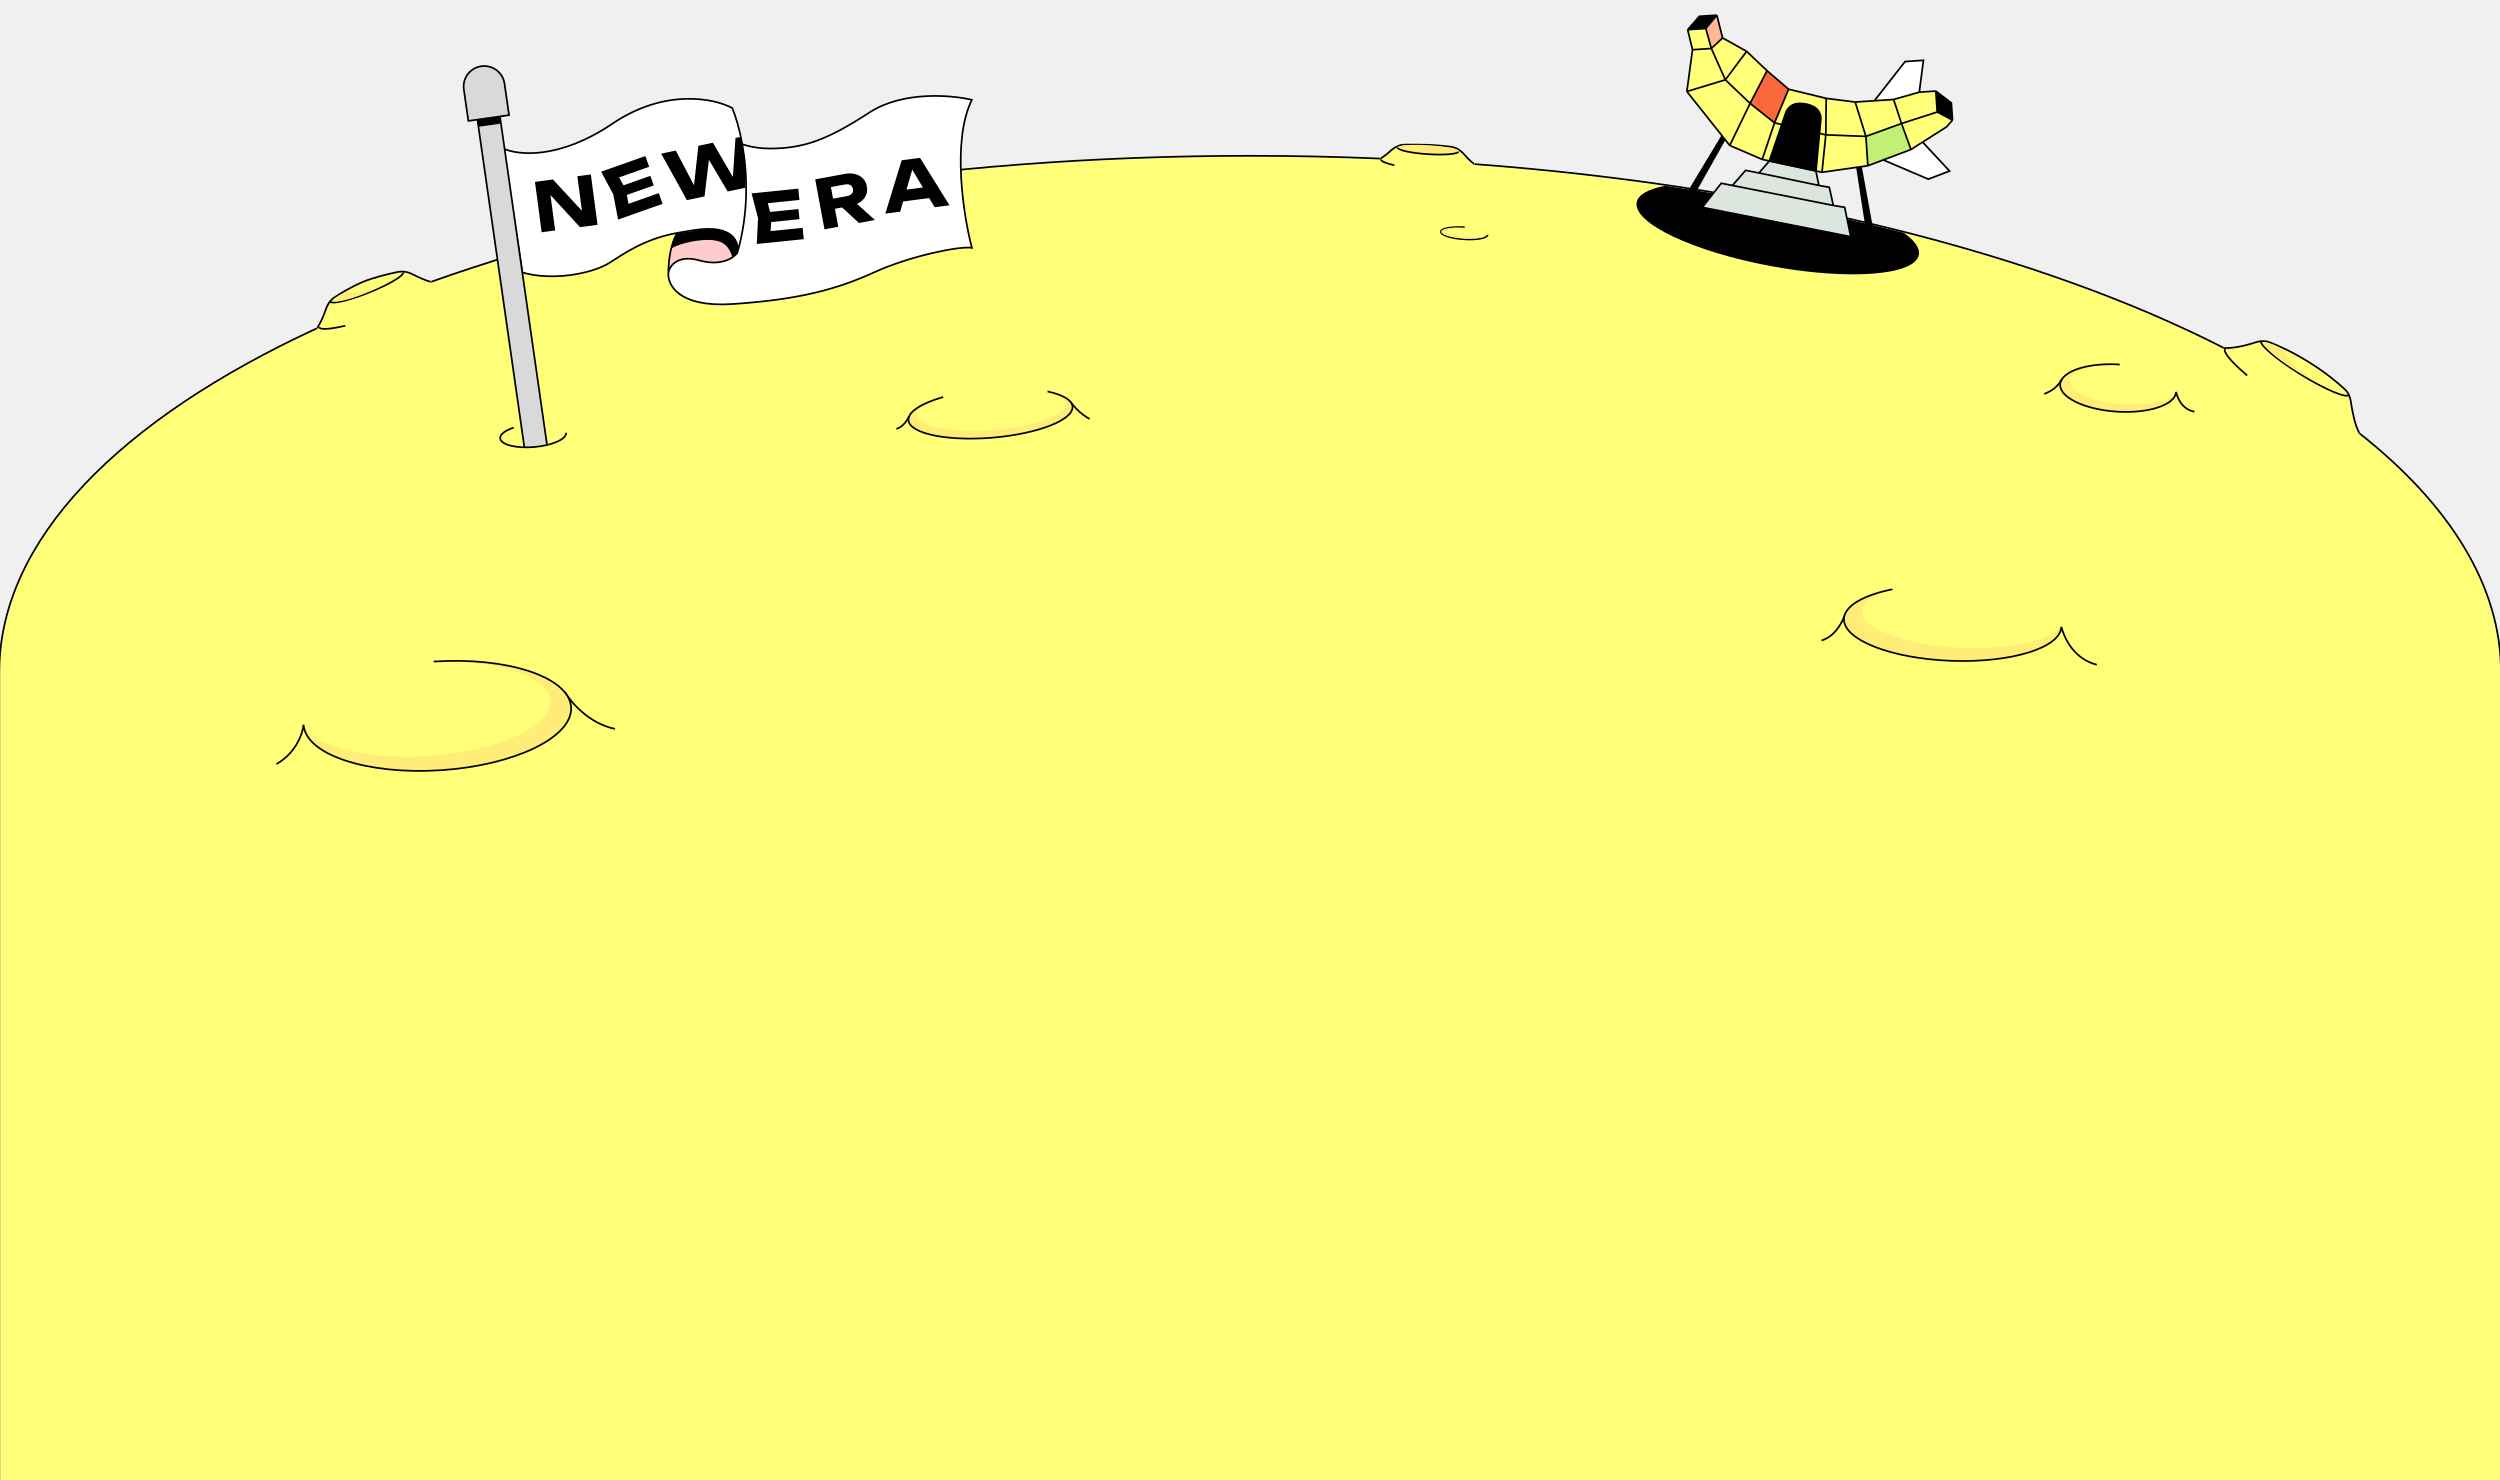
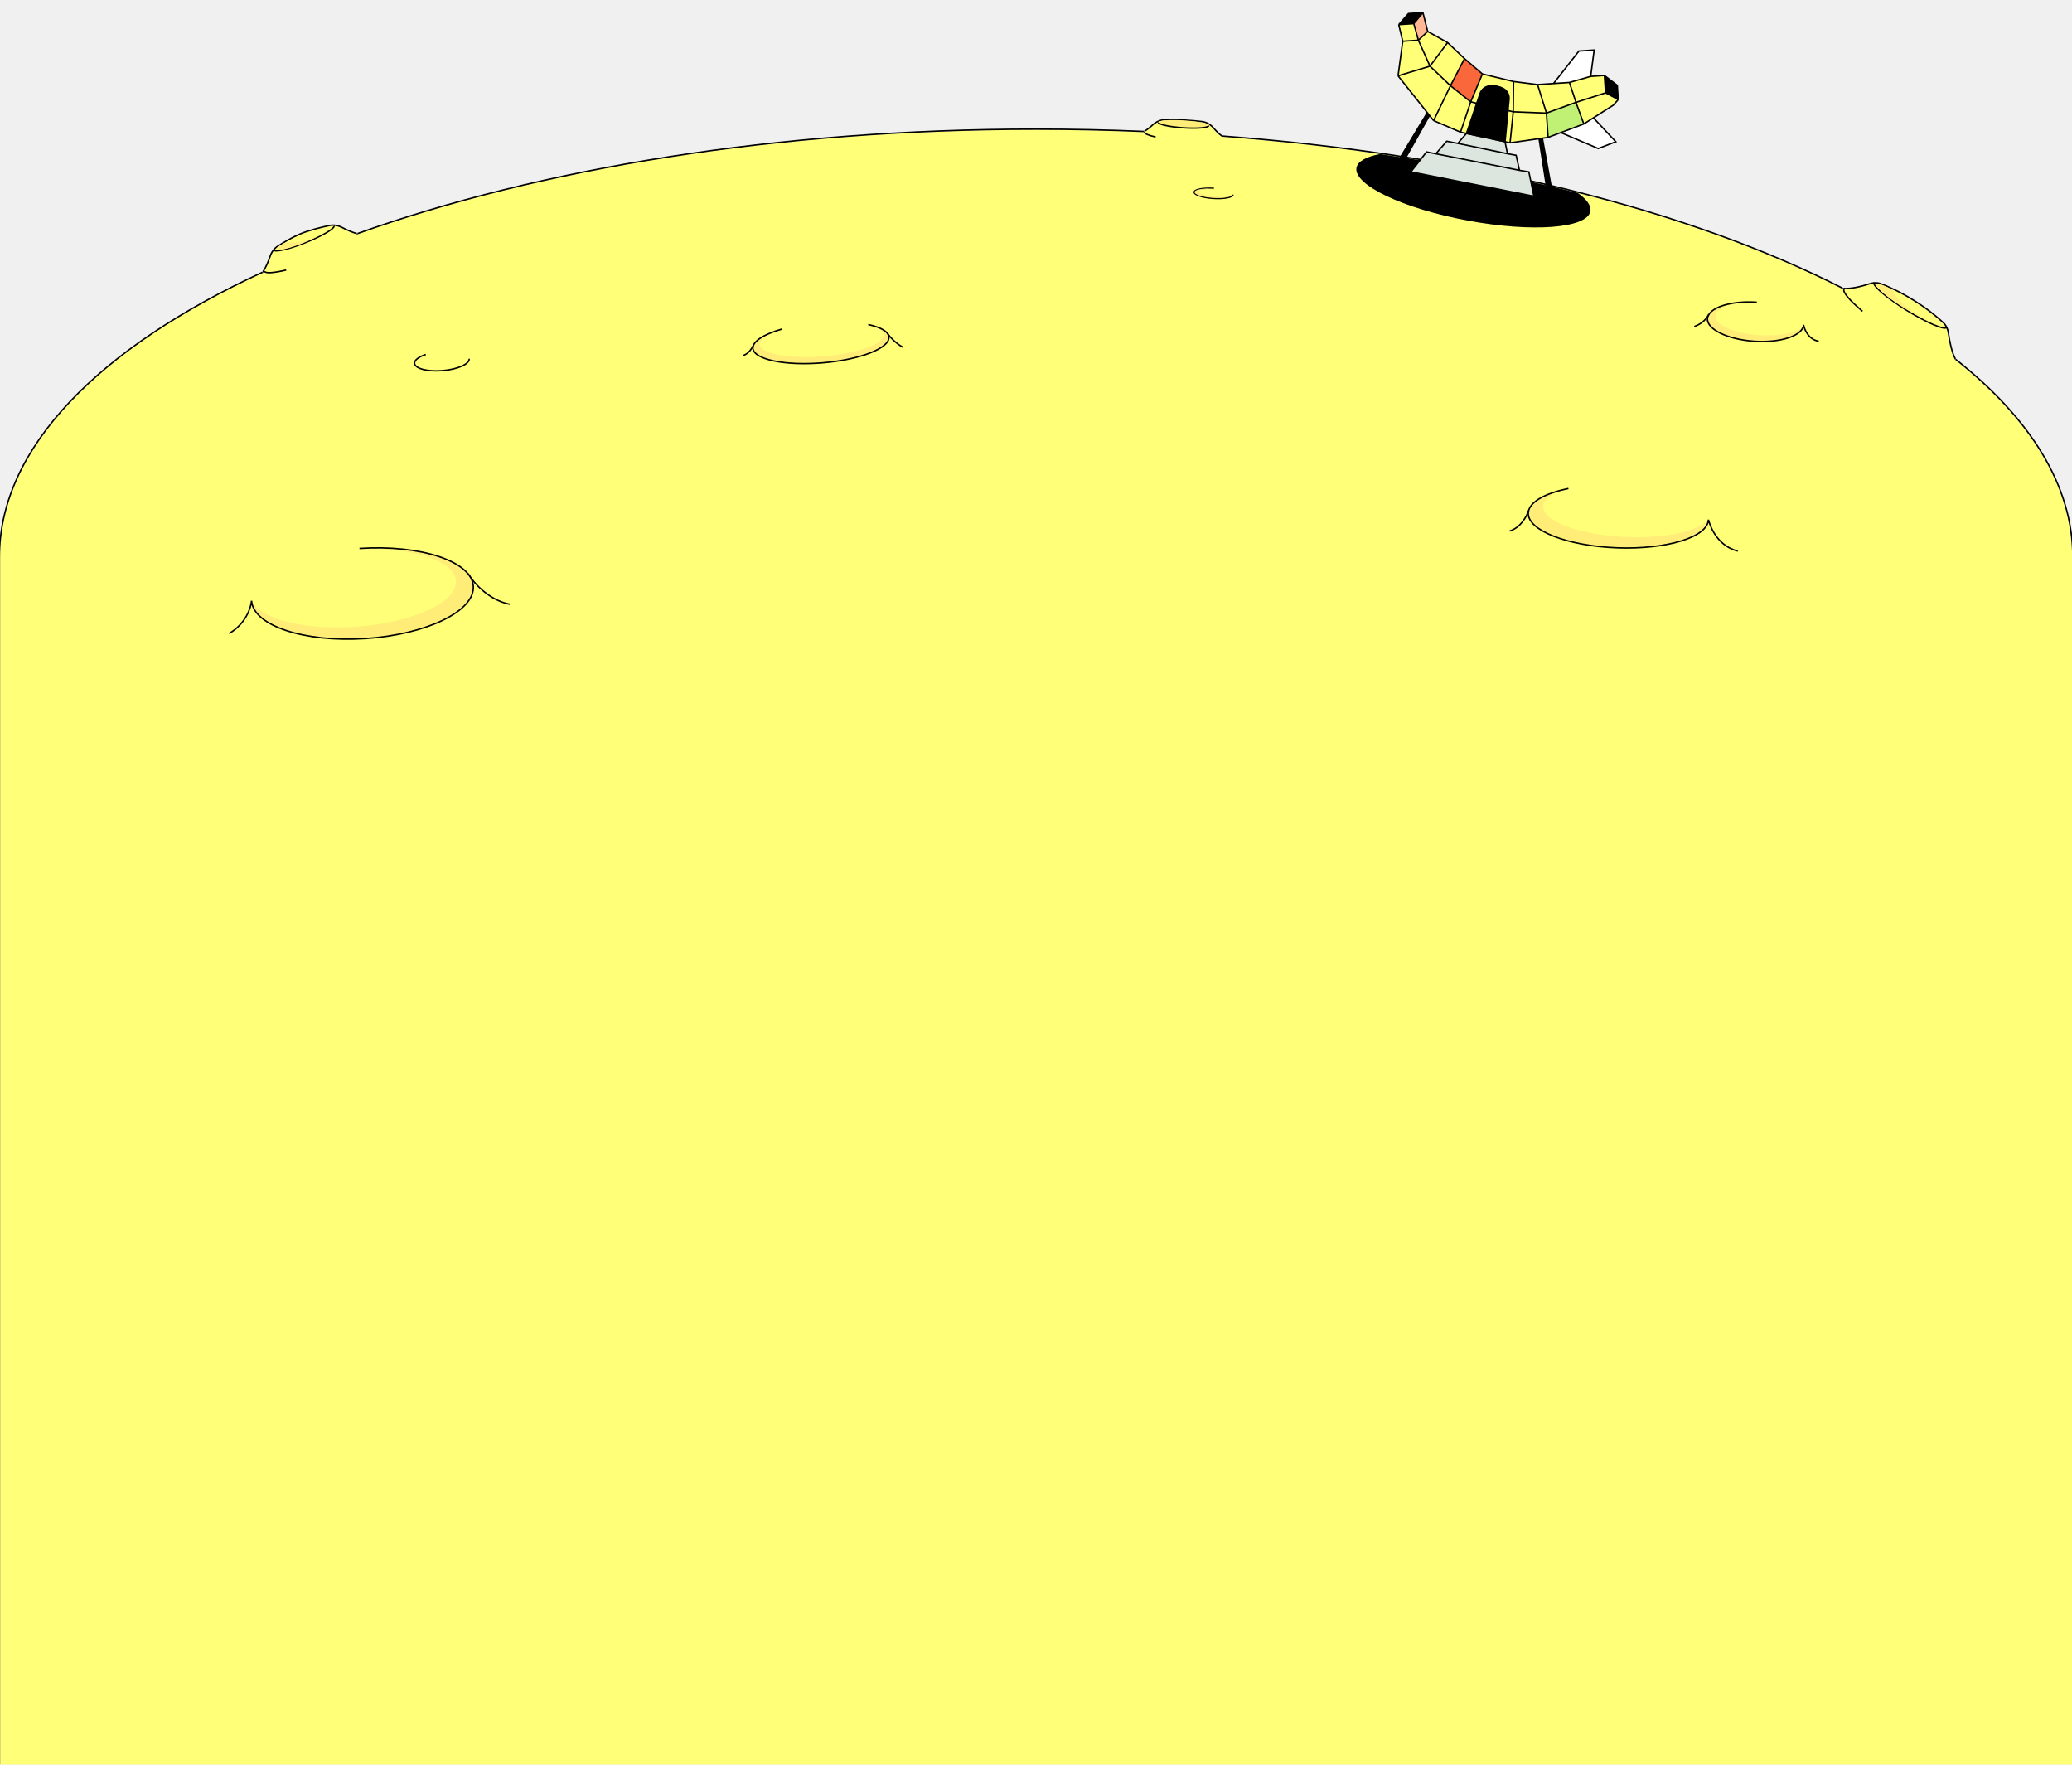
- <svg xmlns="http://www.w3.org/2000/svg" width="1440" height="852" fill="none" viewBox="0 0 1440 852">
-   <mask id="a" width="1442" height="2068" x="-.922" y="82.649" fill="#000" maskUnits="userSpaceOnUse">
-     <path fill="#fff" d="M-.922 82.649h1442v2068h-1442z" />
-     <path fill-rule="evenodd" d="M809.477 83.692c3.182-.075 7.749-.077 13.273.209 5.443.281 9.747.717 12.71 1.085 3.008.375 5.641 2.064 7.627 4.354 1.735 2 3.977 4.332 6.004 5.662C1022.6 107.948 1174.47 146.538 1280.8 200.91c6.17.431 13.97-1.731 18.54-3.246 2.51-.832 5.21-.996 7.69-.065 4.45 1.674 12.47 5.123 22.47 11.319 10.23 6.341 17.21 12.341 20.79 15.707 1.87 1.763 2.93 4.169 3.29 6.715.74 5.095 2.34 13.888 5.08 18.571 52.01 41.063 81.42 87.765 81.42 137.301V2149.15H.078V387.212c0-75.947 69.124-145.234 182.837-197.745 2.388-3.429 4.177-7.957 5.271-11.208.894-2.658 2.482-5.066 4.826-6.606 3.588-2.357 9.438-5.935 15.488-8.525 6.534-2.797 15.482-4.892 20.717-5.977 2.774-.574 5.631-.032 8.151 1.262 3.006 1.545 7.266 3.536 10.883 4.48 126.363-45.254 291.339-72.646 471.827-72.646 25.376 0 50.445.542 75.143 1.599 2.107-1.154 4.18-2.849 5.83-4.38 2.333-2.162 5.245-3.7 8.426-3.774" clip-rule="evenodd" />
-   </mask>
-   <path fill="#ffff78" fill-rule="evenodd" d="M809.477 83.692c3.182-.075 7.749-.077 13.273.209 5.443.281 9.747.717 12.71 1.085 3.008.375 5.641 2.064 7.627 4.354 1.735 2 3.977 4.332 6.004 5.662C1022.6 107.948 1174.47 146.538 1280.8 200.91c6.17.431 13.97-1.731 18.54-3.246 2.51-.832 5.21-.996 7.69-.065 4.45 1.674 12.47 5.123 22.47 11.319 10.23 6.341 17.21 12.341 20.79 15.707 1.87 1.763 2.93 4.169 3.29 6.715.74 5.095 2.34 13.888 5.08 18.571 52.01 41.063 81.42 87.765 81.42 137.301V2149.15H.078V387.212c0-75.947 69.124-145.234 182.837-197.745 2.388-3.429 4.177-7.957 5.271-11.208.894-2.658 2.482-5.066 4.826-6.606 3.588-2.357 9.438-5.935 15.488-8.525 6.534-2.797 15.482-4.892 20.717-5.977 2.774-.574 5.631-.032 8.151 1.262 3.006 1.545 7.266 3.536 10.883 4.48 126.363-45.254 291.339-72.646 471.827-72.646 25.376 0 50.445.542 75.143 1.599 2.107-1.154 4.18-2.849 5.83-4.38 2.333-2.162 5.245-3.7 8.426-3.774" clip-rule="evenodd" />
-   <path fill="#000" fill-rule="evenodd" d="m809.477 83.692-.024-1zm13.273.209.052-1zm12.71 1.085.123-.992zm7.627 4.354-.756.655zm6.004 5.662-.549.836.216.142.258.02zM1280.8 200.91l-.46.891.18.093.21.014zm18.54-3.246.31.949zm7.69-.065.35-.936zm22.47 11.319.53-.85zm20.79 15.707.68-.728zm3.29 6.715.99-.143zm5.08 18.571-.86.506.1.163.14.116zm81.42 137.301h1zm0 1761.938v1h1v-1zm-1440.002 0h-1v1h1zm0-1761.938h-1zm182.837-197.745.419.908.247-.114.155-.223zm5.271-11.208-.948-.319zm4.826-6.606-.549-.835zm15.488-8.525-.394-.919zm20.717-5.977-.203-.979zm8.151 1.262.457-.889zm10.883 4.48-.253.967.299.078.291-.104zm546.97-71.047-.043.999.278.012.245-.134zm5.83-4.38-.68-.732zm8.426-3.774.023 1c3.161-.074 7.703-.077 13.198.207l.052-.999.052-.998a180 180 0 0 0-13.349-.21zm13.273.209-.052.998c5.418.28 9.698.714 12.638 1.08l.124-.993.123-.992c-2.984-.371-7.312-.809-12.781-1.092zm12.71 1.085-.124.993c2.707.337 5.129 1.865 6.995 4.016l.756-.655.755-.655c-2.106-2.429-4.949-4.279-8.259-4.69zm7.627 4.354-.756.655c1.742 2.008 4.061 4.432 6.211 5.843l.549-.836.548-.836c-1.902-1.248-4.068-3.489-5.797-5.481zm6.004 5.662-.075.997c173.414 12.94 325.144 51.508 431.324 105.802l.46-.891.45-.89c-106.48-54.451-258.49-93.062-432.085-106.015zM1280.8 200.91l-.07.998c6.39.446 14.35-1.778 18.92-3.295l-.31-.949-.32-.949c-4.56 1.513-12.19 3.614-18.15 3.198zm18.54-3.246.31.949c2.36-.78 4.81-.909 7.03-.078l.35-.936.35-.936c-2.74-1.031-5.69-.833-8.36.052zm7.69-.065-.35.936c4.4 1.654 12.36 5.076 22.29 11.233l.53-.85.53-.85c-10.07-6.234-18.14-9.711-22.65-11.405zm22.47 11.319-.53.85c10.17 6.3 17.09 12.256 20.63 15.585l.69-.728.68-.728c-3.62-3.404-10.64-9.447-20.94-15.829zm20.79 15.707-.69.728c1.68 1.577 2.65 3.759 3 6.129l.98-.142.99-.143c-.39-2.72-1.53-5.352-3.6-7.3zm3.29 6.715-.98.142c.36 2.565.95 6.072 1.8 9.535.84 3.442 1.95 6.928 3.4 9.4l.86-.506.87-.506c-1.3-2.211-2.36-5.463-3.19-8.862-.82-3.378-1.4-6.816-1.77-9.346zm5.08 18.571-.62.785c51.89 40.964 81.04 87.408 81.04 136.516h2c0-49.964-29.67-96.924-81.8-138.086zm81.42 137.301h-1V2149.15h2V387.212zm0 1761.938v-1H.078v2H1440.08zm-1440.002 0h1V387.212h-2V2149.15zm0-1761.938h1c0-37.649 17.13-73.724 48.504-106.975 31.379-33.256 76.968-63.64 133.752-89.862l-.419-.908-.419-.908c-56.929 26.289-102.758 56.804-134.37 90.306C16.512 312.371-.921 348.914-.921 387.212zm182.837-197.745.821.571c2.471-3.548 4.296-8.185 5.397-11.46l-.947-.319-.948-.319c-1.086 3.227-2.839 7.646-5.144 10.955zm5.271-11.208.947.319c.841-2.501 2.314-4.7 4.428-6.089l-.549-.836-.549-.835c-2.574 1.691-4.278 4.306-5.225 7.122zm4.826-6.606.549.836c3.568-2.344 9.361-5.885 15.333-8.442l-.394-.919-.394-.919c-6.129 2.624-12.035 6.238-15.643 8.609zm15.488-8.525.394.919c6.434-2.754 15.296-4.832 20.526-5.916l-.203-.98-.203-.979c-5.24 1.086-14.274 3.197-20.908 6.037zm20.717-5.977.203.98c2.514-.521 5.139-.037 7.491 1.172l.457-.89.457-.889c-2.687-1.381-5.777-1.98-8.811-1.352zm8.151 1.262-.457.89c3.017 1.55 7.358 3.584 11.087 4.557l.253-.967.253-.968c-3.506-.915-7.684-2.862-10.679-4.401zm10.883 4.48.337.941c126.235-45.208 291.094-72.587 471.49-72.587v-2c-180.58 0-345.674 27.405-472.164 72.704zm471.827-72.646v1c25.361 0 50.416.542 75.1 1.598l.043-1 .042-.998a1760 1760 0 0 0-75.185-1.6zm75.143 1.599.48.877c2.212-1.21 4.354-2.969 6.03-4.523l-.68-.733-.68-.733c-1.624 1.506-3.627 3.138-5.63 4.235zm5.83-4.38.68.734c2.212-2.052 4.902-3.442 7.769-3.509l-.023-1-.024-1c-3.494.082-6.629 1.768-9.082 4.043z" clip-rule="evenodd" mask="url(#a)" />
-   <ellipse cx="822.648" cy="86.131" fill="#ffed78" rx="18.015" ry="2.484" transform="rotate(3.472 822.648 86.131)" />
-   <path stroke="#000" d="M840.083 87.275c-.097 1.48-8.025 2.164-17.706 1.527-9.682-.638-17.451-2.355-17.354-3.835M795.395 91.727c-.076 1.147 2.891 2.385 7.752 3.461M1352.96 227.472c-1.32 2.137-13.72-3.131-27.7-11.767-13.97-8.636-24.23-17.369-22.91-19.506M1281.63 200.852c-1.3 1.925 3.83 7.88 12.74 15.404" />
-   <path fill="#ffef78" d="M1314.79 201.133c-4.39-2.464-7.52-3.576-9.54-3.993-1.3-.269-1.85.965-.98 1.968 9.98 11.511 33.91 23.595 45.23 28.429-23.04-10.101-31.84-20.552-33.73-25.23-.2-.486-.52-.918-.98-1.174" />
-   <path stroke="#000" d="M325.379 398.588c3.391 5.823 13.908 18.225 28.844 21.245M616.667 231.554c1.321 1.84 5.428 6.817 10.919 9.739m-103.914-1.487c-1.163 2.039-3.044 5.864-7.324 7.247" />
-   <path fill="#000" fill-rule="evenodd" d="M959.056 107.041c48.394 7.019 94.424 16.111 137.454 27.017 6.26 4.436 9.49 8.831 8.77 12.741-2.22 11.919-40.41 14.814-85.29 6.465-44.89-8.349-79.481-24.78-77.264-36.7.837-4.502 6.807-7.716 16.33-9.523" clip-rule="evenodd" />
-   <path fill="#ffed78" d="M1084.78 340.928c-7.16 2.682-11.64 6.193-12.23 10.216-1.49 10.316 23.26 20.096 55.28 21.842 28.66 1.564 53.43-3.838 59.39-12.384.04.572.03 1.147-.05 1.724-1.72 11.838-30.98 19.914-65.36 18.039s-60.85-12.992-59.14-24.831c.9-6.195 9.34-11.359 22.11-14.606" />
-   <path stroke="#000" d="M1090.01 339.433c-16.59 3.335-27.62 9.547-27.89 17.035-.45 12.071 27.22 22.887 61.8 24.157 34.57 1.271 62.96-7.485 63.4-19.556 1.84 6.974 7.57 18.626 20.44 21.806" />
-   <path stroke="#000" d="M1062.34 354.704c-1.17 3.786-5.44 11.929-13.12 14.219" />
-   <path fill="#ffed78" fill-rule="evenodd" d="M328.659 406.608c-1.751-15.603-32.241-26.285-70.071-25.398 31.96.349 56.749 9.21 58.175 21.927 1.661 14.802-28.957 29.223-68.386 32.211-35.56 2.694-66.142-4.832-73.021-17.192l.007.068c1.903 16.959 37.762 28.107 80.093 24.899s75.105-19.556 73.203-36.515" clip-rule="evenodd" />
-   <path stroke="#000" d="M249.843 381.051c42.557-2.79 77.975 8.959 79.108 26.243 1.134 17.285-32.446 33.559-75.003 36.35-42.557 2.79-77.975-8.959-79.109-26.243-.396 4.805-4.075 16.077-15.616 22.725" />
-   <path fill="#ffed78" d="M1206.16 210.909c-7.98 1.558-13.39 4.56-13.85 8.332-.78 6.325 12.68 12.419 30.05 13.609 13.69.938 25.74-1.455 30.59-5.611-2.36 6.595-17.47 10.856-35.08 9.65-18.65-1.278-33.05-8.198-32.16-15.458.63-5.198 8.93-9.16 20.45-10.522" />
-   <path stroke="#000" d="M1220.95 209.974c-18.45-1.21-33.8 3.882-34.29 11.373s14.06 14.545 32.51 15.754c18.44 1.21 33.79-3.882 34.28-11.373.59 3.311 3.51 10.222 10.53 11.373" />
-   <path stroke="#000" d="M1187.65 218.433c-2.79 4.712-5.69 6.709-10.15 8.439M856.882 135.235c-.125 1.914-6.255 3.07-13.69 2.582-7.435-.487-13.361-2.434-13.235-4.348.125-1.914 6.255-3.07 13.69-2.583" />
-   <path fill="#ffed78" fill-rule="evenodd" d="M608.389 227.39c3.191 1.284 5.179 2.873 5.588 4.707 1.418 6.358-16.669 13.234-40.399 15.358-23.729 2.125-44.115-1.307-45.534-7.664-.837-3.754 5.125-7.689 15.034-10.719-12.568 3.59-20.319 8.624-19.238 13.471 1.68 7.529 24.037 11.752 49.937 9.434 25.901-2.319 45.536-10.302 43.857-17.831-.612-2.744-3.971-5.047-9.245-6.756M830.206 133.284c.493-1.746 6.777-2.722 14.038-2.18 1.399.105 2.732.258 3.969.45a50 50 0 0 0-2.287-.223c-6.519-.487-12.14.311-12.556 1.781-.414 1.471 4.535 3.058 11.054 3.545 5.42.405 10.218-.08 11.921-1.1-1.107 1.55-7.064 2.381-13.884 1.872-7.26-.542-12.747-2.398-12.255-4.145" clip-rule="evenodd" />
-   <path stroke="#000" d="M543.287 228.678c-12.447 3.567-20.423 8.535-20.018 13.383.645 7.723 22.321 12.216 48.413 10.036 26.093-2.181 46.722-10.21 46.077-17.933-.319-3.816-5.772-6.843-14.354-8.667" />
-   <path fill="#dce6de" d="m1013.15 99.635 6.03-6.915 26.8 5.764 1.69 8.313 6.02 1.099 2.31 10.439 6.54 1.093 3.5 16.923-85.513-16.921 10.918-13.87 6.424 1.271 7.621-8.71z" />
-   <path fill="#000" d="m1069 95.564 3.23-.583 7.03 38.603-4.52-.911zM994.766 78.951l-2.546-2.079-22.964 38.114 4.679.961z" />
-   <path fill="#ffff78" d="m992.203 21.838 13.847 7.73 11.76 11.17 12.43 10.653 21.65 5.26 16.7 2.121 11.07-.736 17.68-22.589 10.57-.703-2.41 18.341 9.54-.635 8.94 6.845.66 9.889-3.38 3.86-13.85 8.82 15.54 16.64-12.23 4.686-25.97-11.065-8.87 3.331-26.41 3.778-3.51-.754-26.79-5.764-4.13-.887-18.715-8.047L971.632 52.7l3.248-24.053-2.788-11.531 6.759-7.722 10.056-.669z" />
-   <path fill="#fff" d="m1084.76 92.128 15.96-5.997 6.7-4.263 15.54 16.64-12.23 4.685zM1090.7 56.902l-11.06.736 17.68-22.59 10.57-.703-2.42 18.342z" />
-   <path fill="#000" d="m972.097 17.118 10.458-.696 6.356-7.695-10.055.669zM1123.98 59.298l-8.93-6.845.8 12.067 8.79 4.667z" />
-   <path fill="#fa673a" d="m1030.24 51.395-12.42-10.653-9.77 18.83 14.07 11.185z" />
-   <path fill="#ffb195" fill-opacity=".91" d="m991.99 21.884-3.006-12.56-6.367 7.645 3.094 10.65z" />
-   <path fill="#c1f174" d="m1095.28 71.141-20.51 7.425 1.12 16.894 8.87-3.331 15.96-5.997z" />
-   <path stroke="#000" d="m974.88 28.647 10.86-.723m-10.86.723L971.632 52.7m3.248-24.053-2.788-11.531m13.648 10.808 6.463-6.086m-6.463 6.086 8.069 18.048m-8.069-18.048-3.19-11.504m9.653 5.418 13.847 7.73m-13.847-7.73-3.296-13.113m17.143 20.843 11.76 11.17m-11.76-11.17-12.241 16.404m24.001-5.233 12.43 10.652m-12.43-10.652-9.76 18.83m22.19-8.178 21.65 5.26m-21.65-5.26-8.12 19.362m29.77-14.101 16.7 2.12m-16.7-2.12-.22 21.023m16.92-18.903 6.17 19.79m-6.17-19.79 11.07-.736m11.06-.736 4.55 13.838m-4.55-13.838-11.06.736m11.06-.736 14.78-4.215m9.54-.635 8.94 6.845.66 9.889m-9.6-16.734.8 12.067m-.8-12.067-9.54.635m19.14 16.099-3.38 3.86-13.85 8.82m17.23-12.68-8.8-4.667m-15.12 21.611-5.45-14.99m5.45 14.99-15.97 5.997m15.97-5.997 6.69-4.264m-31.53 13.592-26.41 3.778m26.41-3.778-1.12-16.893m1.12 16.893 8.87-3.33m-35.28 7.108 2.2-21.56m-2.2 21.56-3.51-.754m-30.92-6.651-18.715-8.047m18.715 8.047 7.08-21.076m-7.08 21.076 4.13.887m-22.845-8.934L971.632 52.7m24.693 31.081 11.725-24.212m-36.418-6.87 22.177-6.727m0 0 14.241 13.597m0 0 14.07 11.184m0 0 29.55 6.922m0 0 23.09.888m0 0 20.51-7.425m0 0 20.57-6.621M982.55 16.42l-10.458.696m10.458-.696 6.357-7.695m-16.815 8.391 6.759-7.722 10.056-.669m90.753 49.311 17.68-22.589 10.57-.703-2.41 18.341m-20.75 39.04 25.97 11.065 12.23-4.686-15.54-16.64m-88.24 10.852-6.03 6.915m6.03-6.915 26.79 5.764m-32.82 1.151 34.52 7.163m-34.52-7.163-7.66-1.514-7.622 8.71m49.802-.033-1.7-8.314m1.7 8.314 6.02 1.098 2.31 10.439m-58.132-11.504 58.132 11.504m-58.132-11.504-6.424-1.271-10.918 13.871 85.504 16.921-3.49-16.924-6.54-1.093" />
-   <path fill="#000" stroke="#000" d="m1028.59 65.03-9.43 27.708 26.84 5.688 2.76-29.47a7.65 7.65 0 0 0-4.16-7.55 16.83 16.83 0 0 0-8.76-1.796l-.2.014a8 8 0 0 0-7.05 5.405Z" />
-   <path stroke="#000" d="M232.154 156.922c.708 1.769-8.095 6.958-19.663 11.59-11.569 4.633-21.521 6.954-22.229 5.185M183.762 188.434c.587 1.663 6.533 1.217 15.139-.826" />
-   <path fill="#ffef78" d="M198.698 168.413c-2.938 1.336-4.862 2.554-6.067 3.525-1.034.833-.413 1.974.909 1.84 11.543-1.175 29.192-10.08 37.096-14.719-16.27 9.34-26.543 10.134-30.407 9.252-.512-.117-1.053-.115-1.531.102" />
-   <path fill="#fff" d="M289.961 85.55c8.133 3.884 32.045 6.481 62.634-14.202 30.589-20.684 58.871-14.688 69.189-9.104 1.889 4.507 4.118 11.739 5.746 20.802.782.266 6.639 2.503 16.103 2.503 19.355 0 33.138-5.098 57.172-20.756 19.227-12.527 47.339-10.075 58.992-7.283-11.653 23.597-4.855 66.639 0 85.211-7.283-1.092-35.687 4.734-56.443 14.202-20.757 9.468-42.606 15.659-81.57 18.208-31.172 2.039-37.508-11.289-36.78-18.208-.058-4.872.899-16.249 5.193-22.784-19.942 3.614-32.14 12.952-39.241 17.322-10.616 6.533-33.502 10.378-50.071 5.462z" />
-   <path fill="#ffcccb" d="M402.846 150.004c12.527 3.496 19.785-1.457 21.849-4.37 1.214-5.826-2.039-16.605-24.762-13.11a377 377 0 0 0-9.738 1.614c-4.294 6.535-5.251 17.913-5.193 22.785.729-3.763 5.317-10.415 17.844-6.919" />
-   <path fill="#000" d="M410.995 138.368c-8.371-.973-20.725 2.258-23.995 4.664 0-3.375 2.216-7.245 3.324-8.758l9.084-1.216c5.515-1.428 12.138-1.028 14.761-.649 10.057 2.271 11.273 9.759 10.624 13.22l-2.757 2.757c-1.352-3.163-2.671-9.044-11.041-10.018" />
-   <path stroke="#000" d="M424.697 145.634c-2.064 2.914-9.322 7.866-21.849 4.37s-17.115 3.156-17.844 6.919m39.693-11.289c6.774-23.332 5.81-45.996 2.839-62.555m-2.839 62.555c1.214-5.826-2.039-16.605-24.762-13.109a368 368 0 0 0-9.738 1.614m-5.193 22.784c-.728 6.919 5.608 20.247 36.78 18.208 38.964-2.549 60.813-8.74 81.57-18.208s49.16-15.294 56.443-14.202c-4.855-18.572-11.653-61.614 0-85.211-11.653-2.792-39.765-5.244-58.992 7.283-24.034 15.658-37.817 20.756-57.172 20.756-10.925 0-17.043-2.982-16.097-2.47m-42.532 73.844c-.058-4.872.899-16.249 5.193-22.784m37.339-51.06c-1.629-9.078-3.861-16.322-5.752-20.835-10.318-5.584-38.6-11.58-69.189 9.104s-54.501 18.086-62.634 14.201l10.924 71.374c16.569 4.916 39.455 1.071 50.071-5.462 7.101-4.37 19.299-13.708 39.241-17.322" />
-   <path fill="#d9d9d9" stroke="#000" d="m274.992 68.903 12.976-1.859 27.418 191.383-12.977 1.86z" />
-   <path fill="#d9d9d9" stroke="#000" d="M267.17 51.542c-.926-6.47 3.567-12.467 10.037-13.394s12.467 3.567 13.394 10.037l2.595 18.112-23.431 3.357z" />
-   <path fill="#000" d="m274.992 68.903 12.976-1.859.594 4.146-12.976 1.859z" />
-   <path fill="#ffff78" d="m308.088 257.524-6.24.07-2.874 2.145 2.132 10.521 17.568-1.638 1.494-10.452-4.936-2.137z" />
-   <path stroke="#000" d="M326.081 249.257c.309 3.661-7.94 7.347-18.425 8.234s-19.236-1.363-19.545-5.024c-.192-2.27 2.909-4.551 7.794-6.167" />
-   <path fill="#000" d="m517.544 116.392-.841-6.462 20.006-2.604.841 6.462zm12.387-25.46 16.974 27.305-8.552 1.113-14.402-24.176 2.322-.302-7.771 27.062-8.552 1.114 9.417-30.74zM477.383 114.887l10.474-1.942q1.918-.356 2.83-1.438.91-1.082.619-2.655-.3-1.611-1.53-2.256-1.238-.683-3.156-.327l-11.588 2.148 2.864-4.46 4.945 26.666-7.943 1.473-5.336-28.777 17.075-3.166q3.299-.611 5.975.123 2.67.696 4.435 2.511 1.758 1.777 2.278 4.579.504 2.724-.492 5.052-.998 2.328-3.24 3.934t-5.541 2.218l-11.588 2.149zm4.802 1.927 8.94-1.657 12.818 11.553-9.208 1.708zM459.899 120.414l.596 5.822-21.312 2.184-.596-5.823zm-15.54 4.534-.705 11.879-3.635-3.315 22.282-2.283.669 6.522-27.058 2.772.722-14.784-3.704-14.331 26.863-2.752.668 6.522-22.088 2.263 2.887-3.983zM424.333 105.701l-2.481.526 1.787-26.785 3.242-.633 1.456 8.133 1.021 10.35v10.856l-10.193 2.158-13.457-22.679 3.245-.687-3.149 26.195-10.155 2.15-14.805-26.781 8.399-1.778 12.49 23.761-2.452.479 2.98-26.997 8.36-1.77zM374.597 101.292l1.949 5.519-20.2 7.136-1.949-5.519zm-14.038 8.063 2.11 11.712-4.312-2.367 21.119-7.461 2.184 6.181-25.645 9.06-2.778-14.538-6.971-13.057 25.461-8.996 2.184 6.182-20.936 7.396 1.869-4.55zM338.139 124.595l-2.409.832-3.181-23.905 7.775-1.035 3.861 29.011-10.096 1.344-19.926-21.637 2.37-.828 3.244 24.37-7.775 1.035-3.861-29.011 10.366-1.38z" />
+ <svg xmlns="http://www.w3.org/2000/svg" width="1440" height="1226" viewBox="0 0 1440 1226" fill="none">
+   <g clip-path="url(#clip0_2131_396)">
+     <path fill-rule="evenodd" clip-rule="evenodd" d="M809.477 83.692C812.659 83.617 817.226 83.615 822.75 83.901C828.193 84.182 832.497 84.618 835.46 84.986C838.468 85.361 841.101 87.05 843.087 89.34C844.822 91.34 847.064 93.672 849.091 95.002C1022.6 107.948 1174.47 146.538 1280.8 200.91C1286.97 201.341 1294.77 199.179 1299.34 197.664C1301.85 196.832 1304.55 196.668 1307.03 197.599C1311.48 199.273 1319.5 202.722 1329.5 208.918C1339.73 215.259 1346.71 221.259 1350.29 224.625C1352.16 226.388 1353.22 228.794 1353.58 231.34C1354.32 236.435 1355.92 245.228 1358.66 249.911C1410.67 290.974 1440.08 337.676 1440.08 387.212V2149.15H0.078V387.212C0.078 311.265 69.202 241.978 182.915 189.467C185.303 186.038 187.092 181.51 188.186 178.259C189.08 175.601 190.668 173.193 193.012 171.653C196.6 169.296 202.45 165.718 208.5 163.128C215.034 160.331 223.982 158.236 229.217 157.151C231.991 156.577 234.848 157.119 237.368 158.413C240.374 159.958 244.634 161.949 248.251 162.893C374.614 117.639 539.59 90.247 720.078 90.247C745.454 90.247 770.523 90.789 795.221 91.846C797.328 90.692 799.401 88.997 801.051 87.466C803.384 85.304 806.296 83.766 809.477 83.692Z" fill="#FFFF78" />
+     <mask id="mask0_2131_396" style="mask-type:luminance" maskUnits="userSpaceOnUse" x="-1" y="82" width="1443" height="2069">
+       <path d="M-0.922 82.649H1441.08V2150.65H-0.922V82.649Z" fill="white" />
+       <path fill-rule="evenodd" clip-rule="evenodd" d="M809.477 83.692C812.659 83.617 817.226 83.615 822.75 83.901C828.193 84.182 832.497 84.618 835.46 84.986C838.468 85.361 841.101 87.05 843.087 89.34C844.822 91.34 847.064 93.672 849.091 95.002C1022.6 107.948 1174.47 146.538 1280.8 200.91C1286.97 201.341 1294.77 199.179 1299.34 197.664C1301.85 196.832 1304.55 196.668 1307.03 197.599C1311.48 199.273 1319.5 202.722 1329.5 208.918C1339.73 215.259 1346.71 221.259 1350.29 224.625C1352.16 226.388 1353.22 228.794 1353.58 231.34C1354.32 236.435 1355.92 245.228 1358.66 249.911C1410.67 290.974 1440.08 337.676 1440.08 387.212V2149.15H0.078V387.212C0.078 311.265 69.202 241.978 182.915 189.467C185.303 186.038 187.092 181.51 188.186 178.259C189.08 175.601 190.668 173.193 193.012 171.653C196.6 169.296 202.45 165.718 208.5 163.128C215.034 160.331 223.982 158.236 229.217 157.151C231.991 156.577 234.848 157.119 237.368 158.413C240.374 159.958 244.634 161.949 248.251 162.893C374.614 117.639 539.59 90.247 720.078 90.247C745.454 90.247 770.523 90.789 795.221 91.846C797.328 90.692 799.401 88.997 801.051 87.466C803.384 85.304 806.296 83.766 809.477 83.692Z" fill="black" />
+     </mask>
+     <g mask="url(#mask0_2131_396)">
+       <path fill-rule="evenodd" clip-rule="evenodd" d="M849.091 95.002L848.542 95.838L848.758 95.98L849.016 96L849.091 95.002ZM1280.8 200.91L1280.34 201.801L1280.52 201.894L1280.73 201.908L1280.8 200.91ZM1358.66 249.911L1357.8 250.417L1357.9 250.58L1358.04 250.696L1358.66 249.911ZM1440.08 2149.15V2150.15H1441.08V2149.15H1440.08ZM0.078 2149.15H-0.922V2150.15H0.078V2149.15ZM182.915 189.467L183.334 190.375L183.581 190.261L183.736 190.038L182.915 189.467ZM248.251 162.893L247.998 163.86L248.297 163.938L248.588 163.834L248.251 162.893ZM795.221 91.846L795.178 92.845L795.456 92.857L795.701 92.723L795.221 91.846ZM809.477 83.692L809.5 84.692C812.661 84.618 817.203 84.615 822.698 84.899L822.75 83.901L822.802 82.901C818.357 82.666 813.904 82.597 809.453 82.692L809.477 83.692ZM822.75 83.901L822.698 84.899C828.116 85.179 832.396 85.613 835.336 85.979L835.46 84.986L835.583 83.994C832.599 83.623 828.271 83.184 822.802 82.901L822.75 83.901ZM835.46 84.986L835.336 85.979C838.043 86.316 840.465 87.844 842.331 89.995L843.087 89.34L843.842 88.685C841.736 86.256 838.893 84.405 835.583 83.994L835.46 84.986ZM843.087 89.34L842.331 89.995C844.073 92.003 846.392 94.427 848.542 95.838L849.091 95.002L849.639 94.166C847.737 92.918 845.571 90.677 843.842 88.685L843.087 89.34ZM849.091 95.002L849.016 96C1022.43 108.94 1174.16 147.507 1280.34 201.801L1280.8 200.91L1281.25 200.02C1174.77 145.569 1022.76 106.958 849.165 94.005L849.091 95.002ZM1280.8 200.91L1280.73 201.908C1287.12 202.354 1295.08 200.13 1299.65 198.613L1299.34 197.664L1299.02 196.715C1294.46 198.228 1286.83 200.329 1280.87 199.913L1280.8 200.91ZM1299.34 197.664L1299.65 198.613C1302.01 197.833 1304.46 197.704 1306.68 198.535L1307.03 197.599L1307.38 196.663C1304.64 195.632 1301.69 195.83 1299.02 196.715L1299.34 197.664ZM1307.03 197.599L1306.68 198.535C1311.08 200.189 1319.04 203.611 1328.97 209.768L1329.5 208.918L1330.03 208.068C1319.96 201.834 1311.89 198.357 1307.38 196.663L1307.03 197.599ZM1329.5 208.918L1328.97 209.768C1339.14 216.068 1346.06 222.024 1349.6 225.353L1350.29 224.625L1350.97 223.897C1347.35 220.493 1340.33 214.45 1330.03 208.068L1329.5 208.918ZM1350.29 224.625L1349.6 225.353C1351.28 226.93 1352.25 229.112 1352.6 231.482L1353.58 231.34L1354.57 231.197C1354.18 228.477 1353.04 225.845 1350.97 223.897L1350.29 224.625ZM1353.58 231.34L1352.6 231.482C1352.96 234.047 1353.55 237.554 1354.4 241.017C1355.24 244.459 1356.35 247.945 1357.8 250.417L1358.66 249.911L1359.53 249.405C1358.23 247.194 1357.17 243.942 1356.34 240.543C1355.52 237.165 1354.94 233.727 1354.57 231.197L1353.58 231.34ZM1358.66 249.911L1358.04 250.696C1409.93 291.66 1439.08 338.104 1439.08 387.212H1441.08C1441.08 337.248 1411.41 290.288 1359.28 249.126L1358.66 249.911ZM1440.08 387.212H1439.08V2149.15H1441.08V387.212H1440.08ZM1440.08 2149.15V2148.15H0.078V2150.15H1440.08V2149.15ZM0.078 2149.15H1.078V387.212H-0.922V2149.15H0.078ZM0.078 387.212H1.078C1.078 349.563 18.208 313.488 49.582 280.237C80.961 246.981 126.55 216.597 183.334 190.375L182.915 189.467L182.496 188.559C125.567 214.848 79.738 245.363 48.126 278.865C16.512 312.371 -0.922 348.914 -0.922 387.212H0.078ZM182.915 189.467L183.736 190.038C186.207 186.49 188.032 181.853 189.133 178.578L188.186 178.259L187.238 177.94C186.152 181.167 184.399 185.586 182.094 188.895L182.915 189.467ZM188.186 178.259L189.133 178.578C189.974 176.077 191.447 173.878 193.561 172.489L193.012 171.653L192.463 170.818C189.889 172.509 188.185 175.124 187.238 177.94L188.186 178.259ZM193.012 171.653L193.561 172.489C197.129 170.145 202.922 166.604 208.894 164.047L208.5 163.128L208.106 162.209C201.977 164.833 196.071 168.447 192.463 170.818L193.012 171.653ZM208.5 163.128L208.894 164.047C215.328 161.293 224.19 159.215 229.42 158.131L229.217 157.151L229.014 156.172C223.774 157.258 214.74 159.369 208.106 162.209L208.5 163.128ZM229.217 157.151L229.42 158.131C231.934 157.61 234.559 158.094 236.911 159.303L237.368 158.413L237.825 157.524C235.138 156.143 232.048 155.544 229.014 156.172L229.217 157.151ZM237.368 158.413L236.911 159.303C239.928 160.853 244.269 162.887 247.998 163.86L248.251 162.893L248.504 161.925C244.998 161.01 240.82 159.063 237.825 157.524L237.368 158.413ZM248.251 162.893L248.588 163.834C374.823 118.626 539.682 91.247 720.078 91.247V89.247C539.498 89.247 374.404 116.652 247.914 161.951L248.251 162.893ZM720.078 90.247V91.247C745.439 91.247 770.494 91.789 795.178 92.845L795.221 91.846L795.263 90.847C770.216 89.778 745.148 89.245 720.078 89.247V90.247ZM795.221 91.846L795.701 92.723C797.913 91.513 800.055 89.754 801.731 88.2L801.051 87.466L800.371 86.734C798.747 88.24 796.744 89.872 794.741 90.969L795.221 91.846ZM801.051 87.466L801.731 88.2C803.943 86.148 806.633 84.759 809.5 84.692L809.477 83.692L809.453 82.692C805.959 82.774 802.824 84.459 800.371 86.734L801.051 87.466Z" fill="black" />
+     </g>
+     <path d="M822.497 88.61C832.429 89.213 840.547 88.591 840.63 87.222C840.713 85.853 832.73 84.254 822.798 83.651C812.867 83.049 804.749 83.671 804.666 85.04C804.583 86.409 812.566 88.008 822.497 88.61Z" fill="#FFED78" />
+     <path d="M840.084 87.275C839.987 88.755 832.059 89.439 822.378 88.802C812.696 88.164 804.927 86.447 805.024 84.967M795.396 91.727C795.32 92.874 798.287 94.112 803.148 95.188M1352.96 227.472C1351.64 229.609 1339.24 224.341 1325.26 215.705C1311.29 207.069 1301.03 198.336 1302.35 196.199M1281.63 200.852C1280.33 202.777 1285.46 208.732 1294.37 216.256" stroke="black" />
+     <path d="M1314.79 201.133C1310.4 198.669 1307.27 197.557 1305.25 197.14C1303.95 196.871 1303.4 198.105 1304.27 199.108C1314.25 210.619 1338.18 222.703 1349.5 227.537C1326.46 217.436 1317.66 206.985 1315.77 202.307C1315.57 201.821 1315.25 201.389 1314.79 201.133Z" fill="#FFEF78" />
+     <path d="M325.379 398.588C328.77 404.411 339.287 416.813 354.223 419.833M616.667 231.554C617.988 233.394 622.095 238.371 627.586 241.293M523.672 239.806C522.509 241.845 520.628 245.67 516.348 247.053" stroke="black" />
+     <path fill-rule="evenodd" clip-rule="evenodd" d="M959.056 107.041C1007.45 114.06 1053.48 123.152 1096.51 134.058C1102.77 138.494 1106 142.889 1105.28 146.799C1103.06 158.718 1064.87 161.613 1019.99 153.264C975.1 144.915 940.509 128.484 942.726 116.564C943.563 112.062 949.533 108.848 959.056 107.041Z" fill="black" />
+     <path d="M1084.78 340.928C1077.62 343.61 1073.14 347.121 1072.55 351.144C1071.06 361.46 1095.81 371.24 1127.83 372.986C1156.49 374.55 1181.26 369.148 1187.22 360.602C1187.26 361.174 1187.25 361.749 1187.17 362.326C1185.45 374.164 1156.19 382.24 1121.81 380.365C1087.43 378.49 1060.96 367.373 1062.67 355.534C1063.57 349.339 1072.01 344.175 1084.78 340.928Z" fill="#FFED78" />
+     <path d="M1090.01 339.433C1073.42 342.768 1062.39 348.98 1062.12 356.468C1061.67 368.539 1089.34 379.355 1123.92 380.625C1158.49 381.896 1186.88 373.14 1187.32 361.069C1189.16 368.043 1194.89 379.695 1207.76 382.875" stroke="black" />
+     <path d="M1062.34 354.704C1061.17 358.49 1056.9 366.633 1049.22 368.923" stroke="black" />
+     <path fill-rule="evenodd" clip-rule="evenodd" d="M328.658 406.608C326.907 391.005 296.417 380.323 258.587 381.21C290.547 381.559 315.336 390.42 316.762 403.137C318.423 417.939 287.805 432.36 248.376 435.348C212.816 438.042 182.234 430.516 175.355 418.156L175.362 418.224C177.265 435.183 213.124 446.331 255.455 443.123C297.786 439.915 330.56 423.567 328.658 406.608Z" fill="#FFED78" />
+     <path d="M249.843 381.051C292.4 378.261 327.818 390.01 328.951 407.294C330.085 424.579 296.505 440.853 253.948 443.644C211.391 446.434 175.973 434.685 174.839 417.401C174.443 422.206 170.764 433.478 159.223 440.126" stroke="black" />
+     <path d="M1206.16 210.909C1198.18 212.467 1192.77 215.469 1192.31 219.241C1191.53 225.566 1204.99 231.66 1222.36 232.85C1236.05 233.788 1248.1 231.395 1252.95 227.239C1250.59 233.834 1235.48 238.095 1217.87 236.889C1199.22 235.611 1184.82 228.691 1185.71 221.431C1186.34 216.233 1194.64 212.271 1206.16 210.909Z" fill="#FFED78" />
+     <path d="M1220.95 209.974C1202.5 208.764 1187.15 213.856 1186.66 221.347C1186.17 228.838 1200.72 235.892 1219.17 237.101C1237.61 238.311 1252.96 233.219 1253.45 225.728C1254.04 229.039 1256.96 235.95 1263.98 237.101" stroke="black" />
+     <path d="M1187.65 218.433C1184.86 223.145 1181.96 225.142 1177.5 226.872M856.882 135.235C856.757 137.149 850.627 138.305 843.192 137.817C835.757 137.33 829.831 135.383 829.957 133.469C830.082 131.555 836.212 130.399 843.647 130.886" stroke="black" />
+     <path fill-rule="evenodd" clip-rule="evenodd" d="M608.389 227.39C611.58 228.674 613.568 230.263 613.977 232.097C615.395 238.455 597.308 245.331 573.578 247.455C549.849 249.58 529.463 246.148 528.044 239.791C527.207 236.037 533.169 232.102 543.078 229.072C530.51 232.662 522.759 237.696 523.84 242.543C525.52 250.072 547.877 254.295 573.777 251.977C599.678 249.658 619.313 241.675 617.634 234.146C617.022 231.402 613.663 229.099 608.389 227.39ZM830.206 133.284C830.699 131.538 836.983 130.562 844.244 131.104C845.643 131.209 846.976 131.362 848.213 131.554C847.453 131.462 846.69 131.388 845.926 131.331C839.407 130.844 833.786 131.642 833.37 133.112C832.956 134.583 837.905 136.17 844.424 136.657C849.844 137.062 854.642 136.577 856.345 135.557C855.238 137.107 849.281 137.938 842.461 137.429C835.201 136.887 829.714 135.031 830.206 133.284Z" fill="#FFED78" />
+     <path d="M543.287 228.678C530.84 232.245 522.864 237.213 523.269 242.061C523.914 249.784 545.59 254.277 571.682 252.097C597.775 249.916 618.404 241.887 617.759 234.164C617.44 230.348 611.987 227.321 603.405 225.497" stroke="black" />
+     <path d="M1013.15 99.635L1019.18 92.72L1045.98 98.484L1047.67 106.797L1053.69 107.896L1056 118.335L1062.54 119.428L1066.04 136.351L980.527 119.43L991.445 105.56L997.869 106.831L1005.49 98.121L1013.15 99.635Z" fill="#DCE6DE" />
+     <path d="M1069 95.564L1072.23 94.981L1079.26 133.584L1074.74 132.673L1069 95.564ZM994.766 78.951L992.22 76.872L969.256 114.986L973.935 115.947L994.766 78.951Z" fill="black" />
+     <path d="M992.204 21.838L1006.05 29.568L1017.81 40.738L1030.24 51.391L1051.89 56.651L1068.59 58.772L1079.66 58.036L1097.34 35.447L1107.91 34.744L1105.5 53.085L1115.04 52.45L1123.98 59.295L1124.64 69.184L1121.26 73.044L1107.41 81.864L1122.95 98.504L1110.72 103.19L1084.75 92.125L1075.88 95.456L1049.47 99.234L1045.96 98.48L1019.17 92.716L1015.04 91.829L996.326 83.782L971.633 52.7L974.881 28.647L972.093 17.116L978.852 9.394L988.908 8.725L992.204 21.838Z" fill="#FFFF78" />
+     <path d="M1084.76 92.128L1100.72 86.131L1107.42 81.868L1122.96 98.508L1110.73 103.193L1084.76 92.128ZM1090.7 56.902L1079.64 57.638L1097.32 35.048L1107.89 34.345L1105.47 52.687L1090.7 56.902Z" fill="white" />
+     <path d="M972.098 17.118L982.556 16.422L988.912 8.727L978.857 9.396L972.098 17.118ZM1123.98 59.298L1115.05 52.453L1115.85 64.52L1124.64 69.187L1123.98 59.298Z" fill="black" />
+     <path d="M1030.24 51.395L1017.82 40.742L1008.05 59.572L1022.12 70.757L1030.24 51.395Z" fill="#FA673A" />
+     <path d="M991.99 21.884L988.984 9.324L982.617 16.969L985.711 27.619L991.99 21.884Z" fill="#FFB195" fill-opacity="0.91" />
+     <path d="M1095.28 71.141L1074.77 78.566L1075.89 95.46L1084.76 92.129L1100.72 86.132L1095.28 71.141Z" fill="#C1F174" />
+     <path d="M974.881 28.647L985.741 27.924M974.881 28.647L971.633 52.7M974.881 28.647L972.093 17.116M985.741 27.924L992.204 21.838M985.741 27.924L993.81 45.972M985.741 27.924L982.551 16.42M971.633 52.7L996.326 83.782M971.633 52.7L993.81 45.972M972.093 17.116L982.551 16.42M972.093 17.116L978.852 9.394L988.908 8.725M992.204 21.838L1006.05 29.568M992.204 21.838L988.908 8.725M993.81 45.972L1006.05 29.568M993.81 45.972L1008.05 59.569M982.551 16.42L988.908 8.725M1006.05 29.568L1017.81 40.738M1017.81 40.738L1030.24 51.391M1017.81 40.738L1008.05 59.569M1030.24 51.391L1051.89 56.651M1030.24 51.391L1022.12 70.753M1008.05 59.569L996.326 83.782M1008.05 59.569L1022.12 70.753M1051.89 56.651L1068.59 58.772M1051.89 56.651L1051.67 77.675M1022.12 70.753L1015.04 91.829M1022.12 70.753L1051.67 77.675M1068.59 58.772L1074.76 78.562M1068.59 58.772L1079.66 58.036M1051.67 77.675L1049.47 99.234M1051.67 77.675L1074.76 78.563M1079.66 58.036L1090.72 57.3M1079.66 58.036L1097.34 35.447L1107.91 34.744L1105.5 53.085M1090.72 57.3L1095.27 71.138M1090.72 57.3L1105.5 53.085M1095.27 71.138L1100.72 86.128M1095.27 71.138L1074.76 78.563M1095.27 71.138L1115.84 64.517M1105.5 53.085L1115.04 52.45M1115.04 52.45L1123.98 59.295L1124.64 69.184M1115.04 52.45L1115.84 64.517M1124.64 69.184L1121.26 73.044L1107.41 81.864M1124.64 69.184L1115.84 64.517M1107.41 81.864L1100.72 86.128M1107.41 81.864L1122.95 98.504L1110.72 103.19L1084.75 92.125M1100.72 86.128L1084.75 92.125M1084.75 92.125L1075.88 95.456M1075.88 95.456L1049.47 99.234M1075.88 95.456L1074.76 78.563M1049.47 99.234L1045.96 98.48M1045.96 98.48L1019.17 92.716M1045.96 98.48L1047.66 106.794M1015.04 91.829L996.326 83.782M1015.04 91.829L1019.17 92.716M1019.17 92.716L1013.14 99.631M1013.14 99.631L1047.66 106.794M1013.14 99.631L1005.48 98.117L997.859 106.827M1047.66 106.794L1053.68 107.892L1055.99 118.331M997.859 106.827L1055.99 118.331M997.859 106.827L991.435 105.556L980.517 119.427L1066.02 136.348L1062.53 119.424L1055.99 118.331" stroke="black" />
+     <path d="M1028.59 65.03L1019.16 92.738L1046 98.426L1048.76 68.956C1048.91 67.425 1048.59 65.886 1047.84 64.539C1047.1 63.193 1045.97 62.101 1044.6 61.406C1041.9 60.029 1038.87 59.408 1035.84 59.61L1035.64 59.624C1034.06 59.728 1032.55 60.296 1031.3 61.258C1030.04 62.22 1029.1 63.533 1028.59 65.03Z" fill="black" stroke="black" />
+     <path d="M232.154 156.922C232.862 158.691 224.059 163.88 212.491 168.512C200.922 173.145 190.97 175.466 190.262 173.697M183.762 188.434C184.349 190.097 190.295 189.651 198.901 187.608" stroke="black" />
+     <path d="M198.699 168.413C195.761 169.749 193.837 170.967 192.632 171.938C191.598 172.771 192.219 173.912 193.541 173.778C205.084 172.603 222.733 163.698 230.637 159.059C214.367 168.399 204.094 169.193 200.23 168.311C199.718 168.194 199.177 168.196 198.699 168.413Z" fill="#FFEF78" />
+     <path d="M326.082 249.257C326.391 252.918 318.142 256.604 307.657 257.491C297.172 258.378 288.421 256.128 288.112 252.467C287.92 250.197 291.021 247.916 295.906 246.3" stroke="black" />
+   </g>
+   <defs>
+     <clipPath id="clip0_2131_396">
+       <rect width="1440" height="1226" fill="white" />
+     </clipPath>
+   </defs>
</svg>
